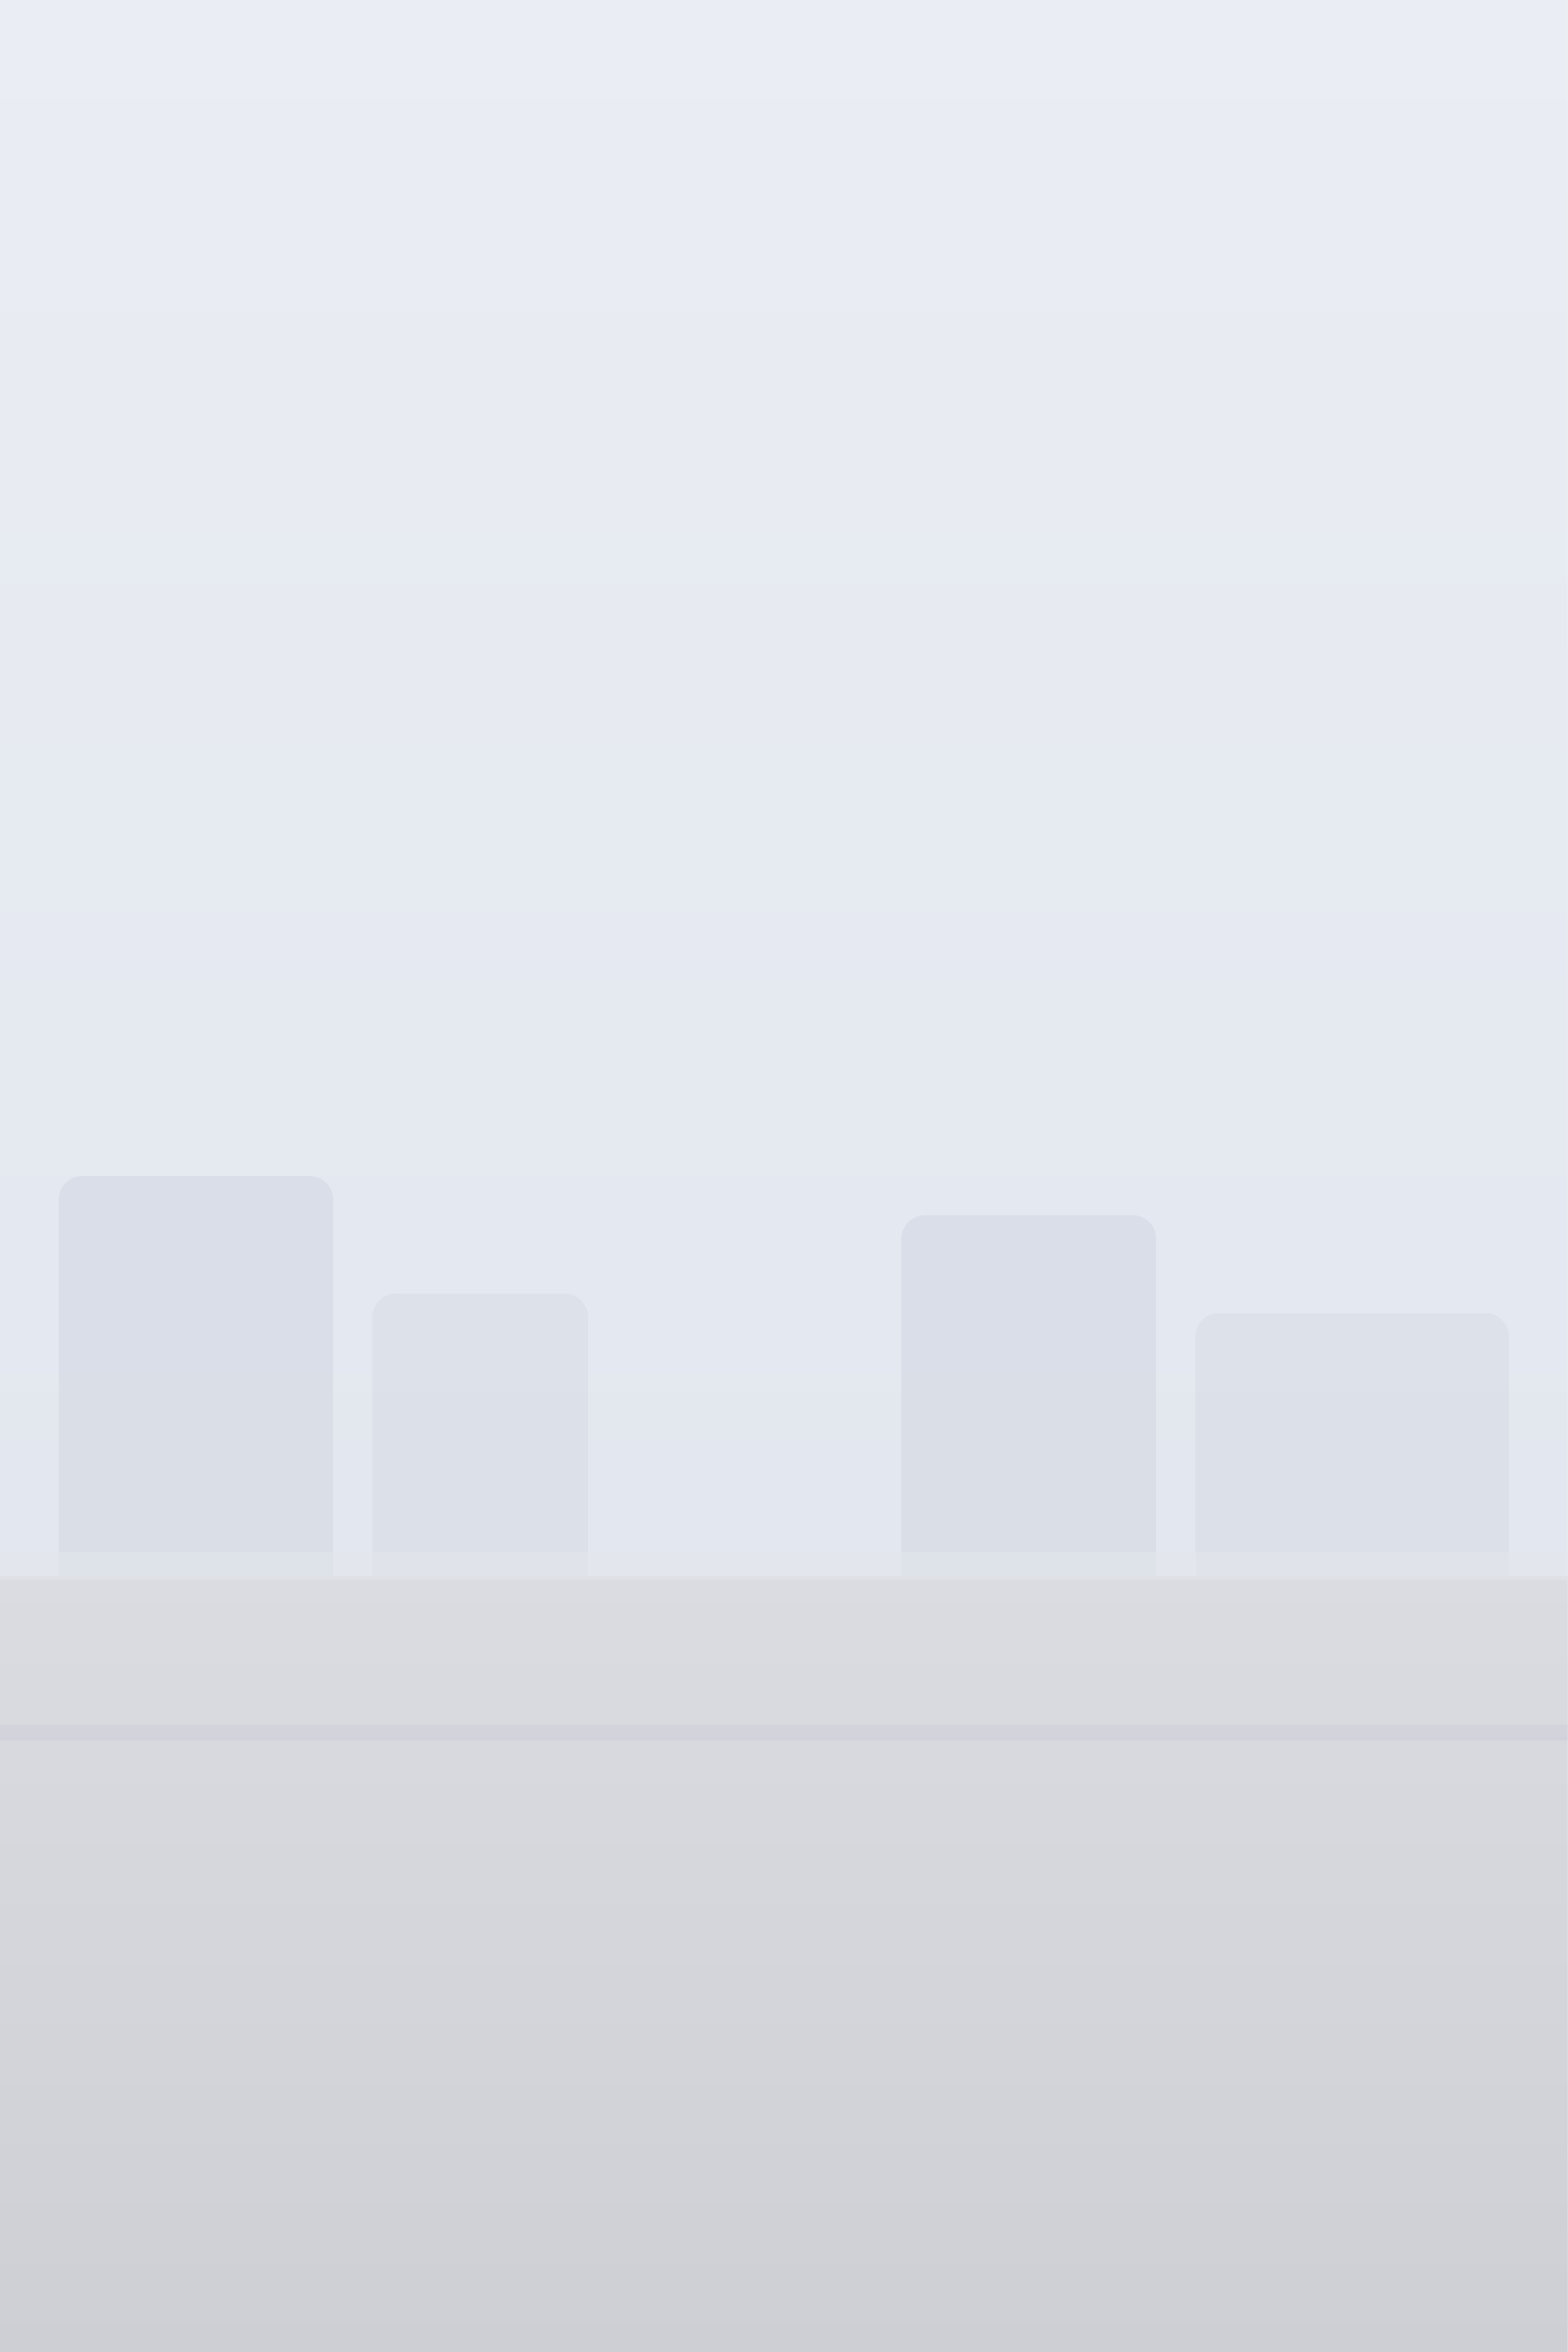
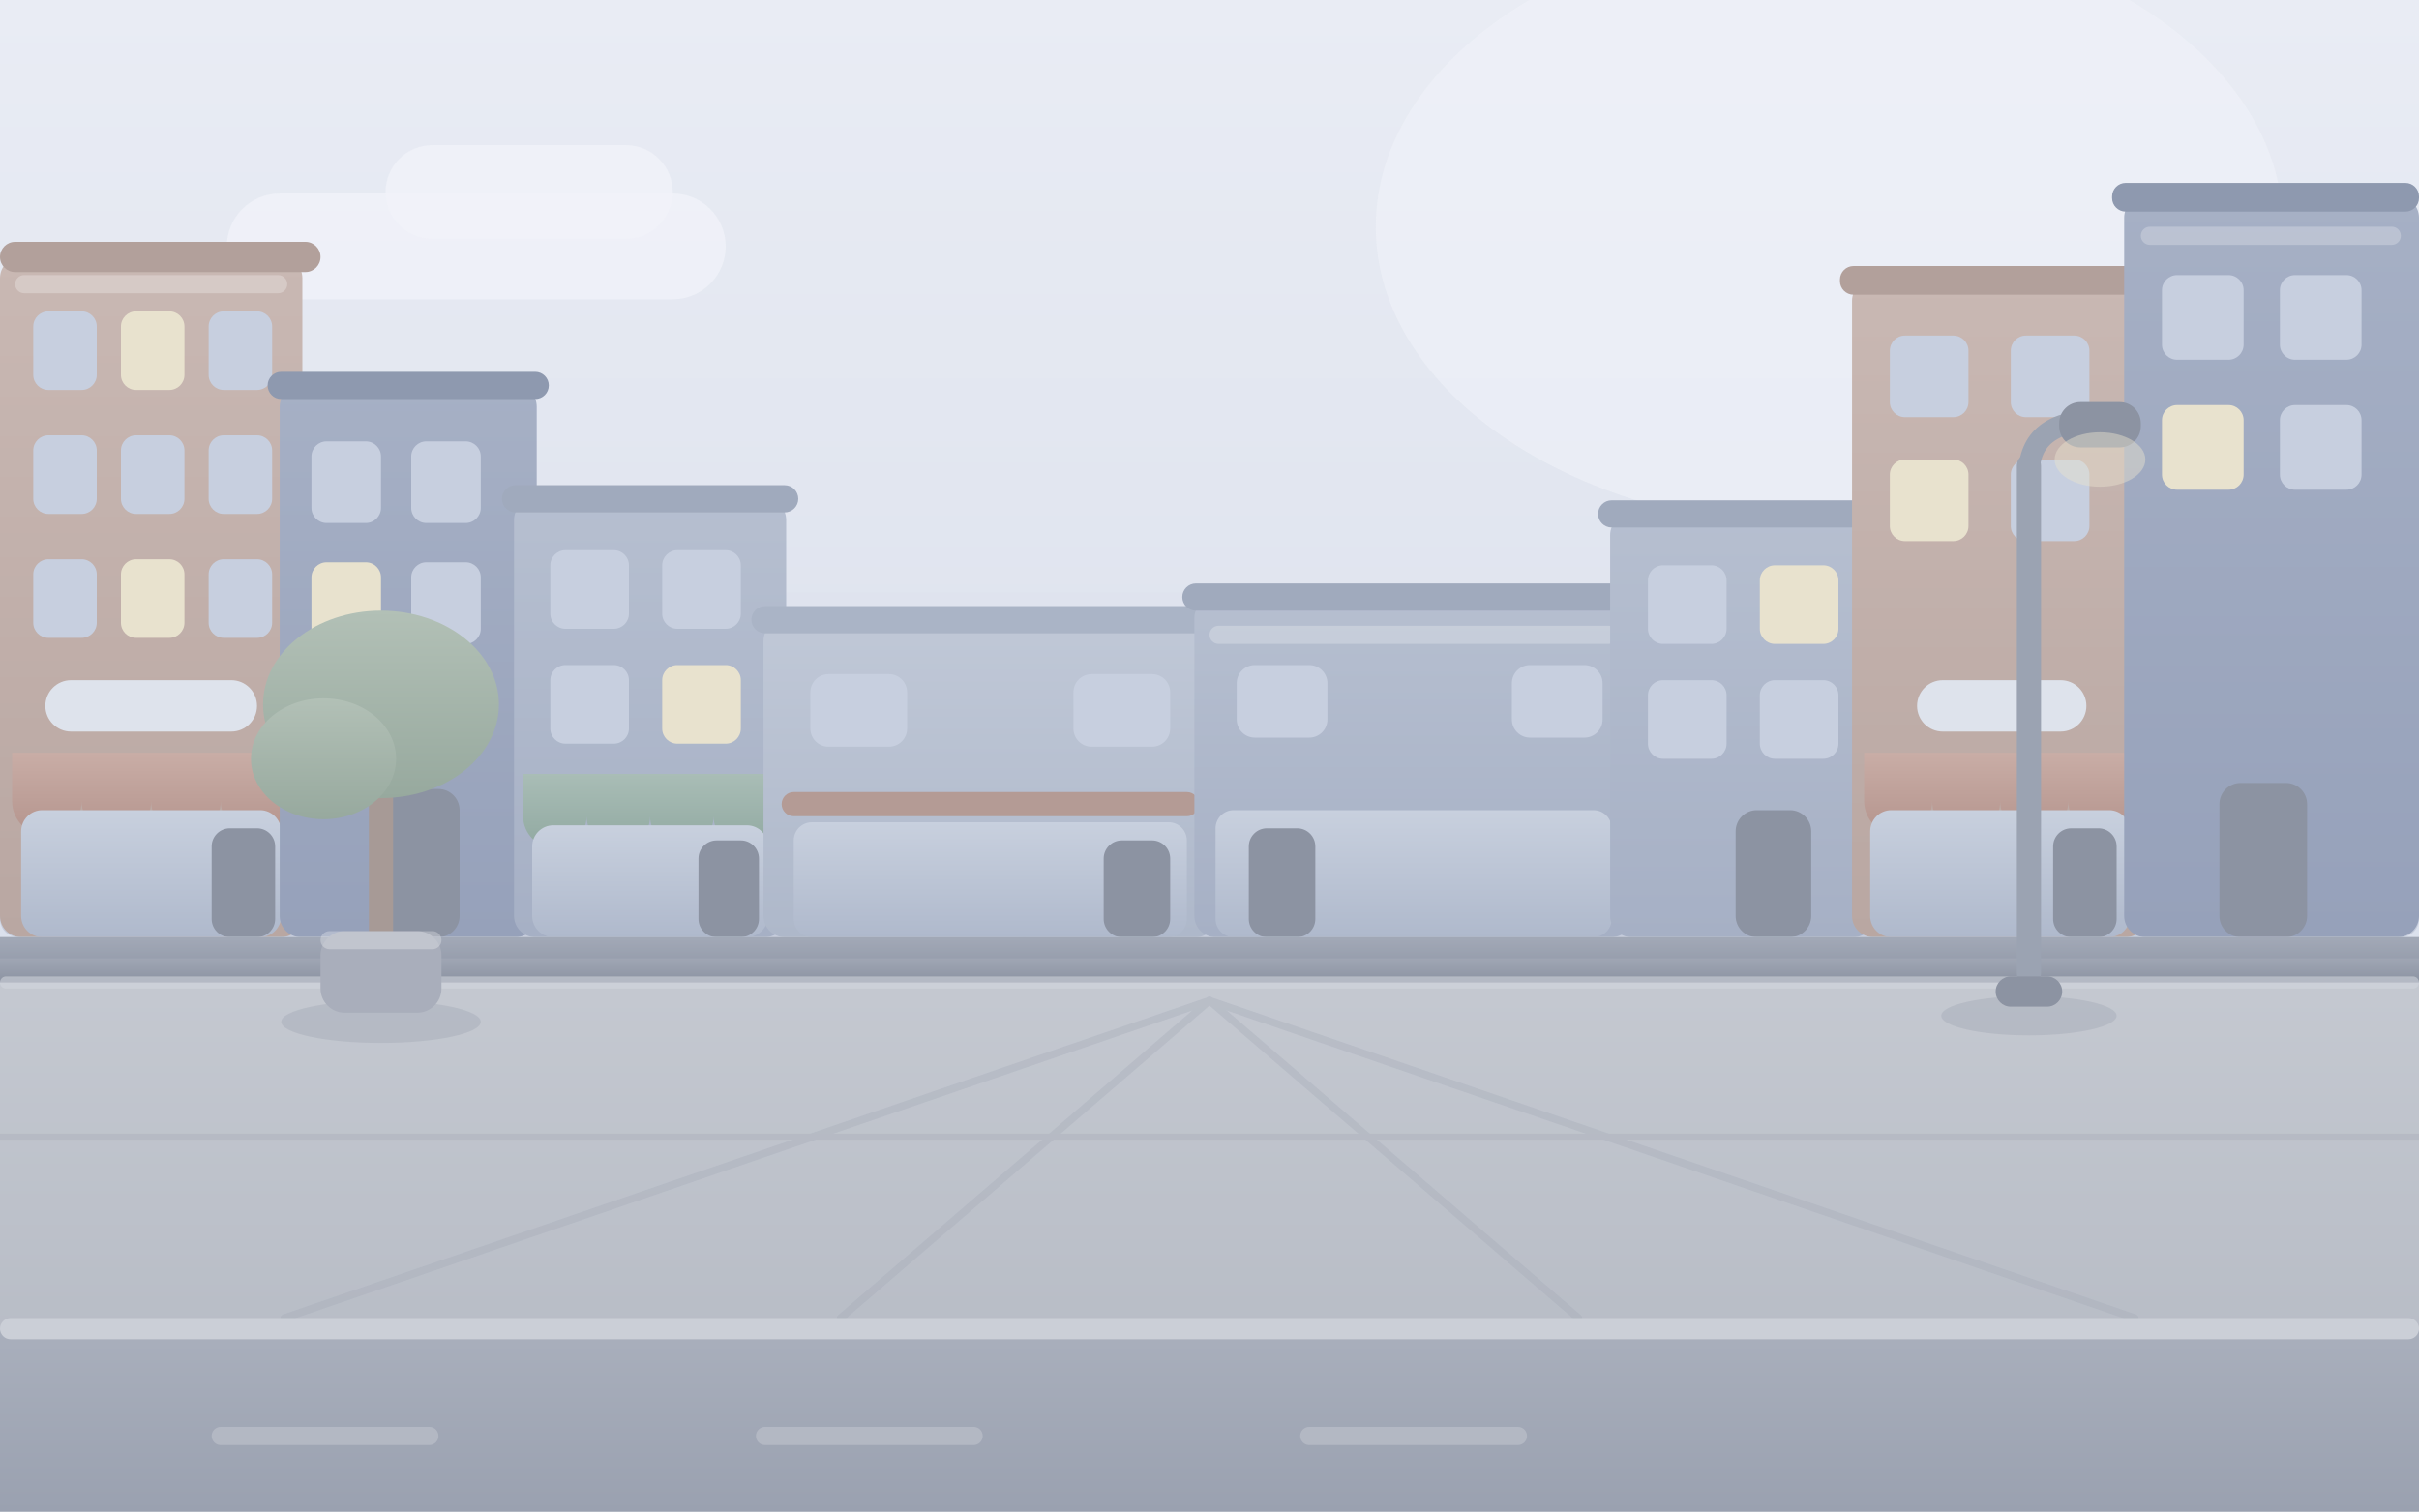
- <svg xmlns="http://www.w3.org/2000/svg" viewBox="0 0 400 600" data-name="Street" data-family="street" data-slot="top" data-layer="top" data-colors="">
+ <svg xmlns="http://www.w3.org/2000/svg" viewBox="0 0 1600 1000" data-name="Street" data-family="street" data-slot="top" data-layer="top" data-colors="">
  <defs>
    <linearGradient id="backdrops-street__sky" x1="0" y1="0" x2="0" y2="1">
-       <stop offset="0" stop-color="#EAEDF3" />
-       <stop offset="1" stop-color="#DFE4ED" />
+       <stop offset="0" stop-color="#E9ECF4" />
+       <stop offset="1" stop-color="#D3DAE8" />
+     </linearGradient>
+     <linearGradient id="backdrops-street__far" x1="0" y1="0" x2="0" y2="1">
+       <stop offset="0" stop-color="#C9D0DE" />
+       <stop offset="1" stop-color="#BAC3D4" />
+     </linearGradient>
+     <linearGradient id="backdrops-street__bldgA" x1="0" y1="0" x2="0" y2="1">
+       <stop offset="0" stop-color="#A6B0C5" />
+       <stop offset="1" stop-color="#96A1BA" />
+     </linearGradient>
+     <linearGradient id="backdrops-street__bldgB" x1="0" y1="0" x2="0" y2="1">
+       <stop offset="0" stop-color="#B6BFD0" />
+       <stop offset="1" stop-color="#A6B0C5" />
+     </linearGradient>
+     <linearGradient id="backdrops-street__bldgC" x1="0" y1="0" x2="0" y2="1">
+       <stop offset="0" stop-color="#C0C8D7" />
+       <stop offset="1" stop-color="#AEB8CA" />
+     </linearGradient>
+     <linearGradient id="backdrops-street__brick" x1="0" y1="0" x2="0" y2="1">
+       <stop offset="0" stop-color="#C9B8B3" />
+       <stop offset="1" stop-color="#B9A7A2" />
+     </linearGradient>
+     <linearGradient id="backdrops-street__shop" x1="0" y1="0" x2="0" y2="1">
+       <stop offset="0" stop-color="#C8D0DE" />
+       <stop offset="1" stop-color="#AFB9CC" />
+     </linearGradient>
+     <linearGradient id="backdrops-street__awningA" x1="0" y1="0" x2="0" y2="1">
+       <stop offset="0" stop-color="#C9ADA6" />
+       <stop offset="1" stop-color="#B4948D" />
+     </linearGradient>
+     <linearGradient id="backdrops-street__awningB" x1="0" y1="0" x2="0" y2="1">
+       <stop offset="0" stop-color="#A9BDB6" />
+       <stop offset="1" stop-color="#91A9A1" />
+     </linearGradient>
+     <linearGradient id="backdrops-street__leaf" x1="0" y1="0" x2="0" y2="1">
+       <stop offset="0" stop-color="#B2C0B6" />
+       <stop offset="1" stop-color="#97A99E" />
+     </linearGradient>
+     <linearGradient id="backdrops-street__pave" x1="0" y1="0" x2="0" y2="1">
+       <stop offset="0" stop-color="#C6CAD2" />
+       <stop offset="1" stop-color="#B2B7C1" />
+     </linearGradient>
+     <linearGradient id="backdrops-street__kerb" x1="0" y1="0" x2="0" y2="1">
+       <stop offset="0" stop-color="#B0B6C3" />
+       <stop offset="1" stop-color="#8C93A2" />
    </linearGradient>
    <linearGradient id="backdrops-street__road" x1="0" y1="0" x2="0" y2="1">
-       <stop offset="0" stop-color="#DBDCE1" />
-       <stop offset="1" stop-color="#CDCFD5" />
+       <stop offset="0" stop-color="#A9AFBC" />
+       <stop offset="1" stop-color="#9AA1B0" />
    </linearGradient>
  </defs>
-   <rect x="0" y="0" width="400" height="600" fill="url(#backdrops-street__sky)" />
-   <g opacity="0.4">
-     <rect x="15" y="300" width="70" height="110" rx="6" fill="#CBCFDB" />
-     <rect x="95" y="330" width="55" height="80" rx="6" fill="#D2D6E0" />
-     <rect x="230" y="310" width="65" height="100" rx="6" fill="#CBCFDB" />
-     <rect x="305" y="335" width="80" height="75" rx="6" fill="#D2D6E0" />
+   <rect x="0" y="0" width="1600" height="1000" fill="url(#backdrops-street__sky)" />
+   <ellipse cx="1210" cy="150" rx="300" ry="200" fill="#F1F3F9" opacity="0.55" />
+   <rect x="150" y="128" width="330" height="70" rx="35" fill="#F1F3F9" opacity="0.75" />
+   <rect x="255" y="96" width="190" height="62" rx="31" fill="#F1F3F9" opacity="0.75" />
+   <g>
+     <rect x="0" y="440" width="250" height="180" rx="12" fill="url(#backdrops-street__far)" />
+     <rect x="225" y="398" width="210" height="222" rx="12" fill="url(#backdrops-street__far)" />
+     <rect x="410" y="458" width="280" height="162" rx="12" fill="url(#backdrops-street__far)" />
+     <rect x="665" y="418" width="260" height="202" rx="12" fill="url(#backdrops-street__far)" />
+     <rect x="900" y="452" width="300" height="168" rx="12" fill="url(#backdrops-street__far)" />
+     <rect x="1175" y="406" width="250" height="214" rx="12" fill="url(#backdrops-street__far)" />
+     <rect x="1400" y="446" width="200" height="174" rx="12" fill="url(#backdrops-street__far)" />
+     <rect x="0" y="392" width="1600" height="228" fill="#DCE1EC" opacity="0.32" />
  </g>
-   <path d="M0 402 L400 402 L400 600 L0 600 Z" fill="url(#backdrops-street__road)" />
-   <rect x="0" y="396" width="400" height="7" fill="#E4E6EC" opacity="0.5" />
-   <rect x="0" y="440" width="400" height="4" fill="#C4C7CF" opacity="0.3" />
+   <g>
+     <rect x="0" y="170" width="200" height="450" rx="14" fill="url(#backdrops-street__brick)" />
+     <rect x="0" y="160" width="212" height="20" rx="10" fill="#B2A09B" />
+     <rect x="10" y="182" width="180" height="12" rx="6" fill="#FFFFFF" opacity="0.26" />
+     <rect x="22" y="206" width="42" height="52" rx="10" fill="#C7CFDF" />
+     <rect x="80" y="206" width="42" height="52" rx="10" fill="#E8E2CE" />
+     <rect x="138" y="206" width="42" height="52" rx="10" fill="#C7CFDF" />
+     <rect x="22" y="288" width="42" height="52" rx="10" fill="#C7CFDF" />
+     <rect x="80" y="288" width="42" height="52" rx="10" fill="#C7CFDF" />
+     <rect x="138" y="288" width="42" height="52" rx="10" fill="#C7CFDF" />
+     <rect x="22" y="370" width="42" height="52" rx="10" fill="#C7CFDF" />
+     <rect x="80" y="370" width="42" height="52" rx="10" fill="#E8E2CE" />
+     <rect x="138" y="370" width="42" height="52" rx="10" fill="#C7CFDF" />
+     <rect x="30" y="450" width="140" height="34" rx="17" fill="#DEE3EC" />
+     <path d="M8 498 H192 V530 a23 23 0 0 1 -46 0 a23 23 0 0 1 -46 0 a23 23 0 0 1 -46 0 a23 23 0 0 1 -46 0 Z" fill="url(#backdrops-street__awningA)" />
+     <rect x="14" y="536" width="172" height="84" rx="14" fill="url(#backdrops-street__shop)" />
+     <rect x="140" y="548" width="42" height="72" rx="12" fill="#8C93A2" />
+   </g>
+   <g>
+     <rect x="185" y="255" width="170" height="365" rx="14" fill="url(#backdrops-street__bldgA)" />
+     <rect x="177" y="246" width="186" height="18" rx="9" fill="#8E99AF" />
+     <rect x="206" y="292" width="46" height="54" rx="10" fill="#C7CFDF" />
+     <rect x="272" y="292" width="46" height="54" rx="10" fill="#C7CFDF" />
+     <rect x="206" y="372" width="46" height="54" rx="10" fill="#E8E2CE" />
+     <rect x="272" y="372" width="46" height="54" rx="10" fill="#C7CFDF" />
+     <rect x="248" y="522" width="56" height="98" rx="14" fill="#8C93A2" />
+   </g>
+   <g>
+     <rect x="340" y="330" width="180" height="290" rx="14" fill="url(#backdrops-street__bldgB)" />
+     <rect x="332" y="321" width="196" height="18" rx="9" fill="#A0AABD" />
+     <rect x="364" y="364" width="52" height="52" rx="10" fill="#C7CFDF" />
+     <rect x="438" y="364" width="52" height="52" rx="10" fill="#C7CFDF" />
+     <rect x="364" y="440" width="52" height="52" rx="10" fill="#C7CFDF" />
+     <rect x="438" y="440" width="52" height="52" rx="10" fill="#E8E2CE" />
+     <path d="M346 512 H514 V540 a21 21 0 0 1 -42 0 a21 21 0 0 1 -42 0 a21 21 0 0 1 -42 0 a21 21 0 0 1 -42 0 Z" fill="url(#backdrops-street__awningB)" />
+     <rect x="352" y="546" width="156" height="74" rx="14" fill="url(#backdrops-street__shop)" />
+     <rect x="462" y="556" width="40" height="64" rx="12" fill="#8C93A2" />
+   </g>
+   <g>
+     <rect x="505" y="410" width="300" height="210" rx="14" fill="url(#backdrops-street__bldgC)" />
+     <rect x="497" y="401" width="316" height="18" rx="9" fill="#AAB4C6" />
+     <rect x="536" y="446" width="64" height="48" rx="12" fill="#C7CFDF" />
+     <rect x="710" y="446" width="64" height="48" rx="12" fill="#C7CFDF" />
+     <rect x="517" y="524" width="276" height="16" rx="8" fill="#B49B95" />
+     <rect x="525" y="544" width="260" height="76" rx="12" fill="url(#backdrops-street__shop)" />
+     <rect x="730" y="556" width="44" height="64" rx="12" fill="#8C93A2" />
+   </g>
+   <g>
+     <rect x="790" y="395" width="290" height="225" rx="14" fill="url(#backdrops-street__bldgB)" />
+     <rect x="782" y="386" width="306" height="18" rx="9" fill="#A0AABD" />
+     <rect x="800" y="414" width="270" height="12" rx="6" fill="#FFFFFF" opacity="0.24" />
+     <rect x="818" y="440" width="60" height="48" rx="12" fill="#C7CFDF" />
+     <rect x="1000" y="440" width="60" height="48" rx="12" fill="#C7CFDF" />
+     <rect x="804" y="536" width="262" height="84" rx="12" fill="url(#backdrops-street__shop)" />
+     <rect x="826" y="548" width="44" height="72" rx="12" fill="#8C93A2" />
+   </g>
+   <g>
+     <rect x="1065" y="340" width="175" height="280" rx="14" fill="url(#backdrops-street__bldgB)" />
+     <rect x="1057" y="331" width="191" height="18" rx="9" fill="#A0AABD" />
+     <rect x="1090" y="374" width="52" height="52" rx="10" fill="#C7CFDF" />
+     <rect x="1164" y="374" width="52" height="52" rx="10" fill="#E8E2CE" />
+     <rect x="1090" y="450" width="52" height="52" rx="10" fill="#C7CFDF" />
+     <rect x="1164" y="450" width="52" height="52" rx="10" fill="#C7CFDF" />
+     <rect x="1148" y="536" width="50" height="84" rx="14" fill="#8C93A2" />
+   </g>
+   <g>
+     <rect x="1225" y="185" width="195" height="435" rx="14" fill="url(#backdrops-street__brick)" />
+     <rect x="1217" y="176" width="207" height="19" rx="9" fill="#B2A09B" />
+     <rect x="1250" y="222" width="52" height="54" rx="10" fill="#C7CFDF" />
+     <rect x="1330" y="222" width="52" height="54" rx="10" fill="#C7CFDF" />
+     <rect x="1250" y="304" width="52" height="54" rx="10" fill="#E8E2CE" />
+     <rect x="1330" y="304" width="52" height="54" rx="10" fill="#C7CFDF" />
+     <rect x="1268" y="450" width="112" height="34" rx="17" fill="#DEE3EC" />
+     <path d="M1233 498 H1413 V530 a22.5 22.5 0 0 1 -45 0 a22.5 22.5 0 0 1 -45 0 a22.5 22.5 0 0 1 -45 0 a22.5 22.5 0 0 1 -45 0 Z" fill="url(#backdrops-street__awningA)" />
+     <rect x="1237" y="536" width="172" height="84" rx="14" fill="url(#backdrops-street__shop)" />
+     <rect x="1358" y="548" width="42" height="72" rx="12" fill="#8C93A2" />
+   </g>
+   <g>
+     <rect x="1405" y="130" width="195" height="490" rx="14" fill="url(#backdrops-street__bldgA)" />
+     <rect x="1397" y="121" width="203" height="19" rx="9" fill="#8E99AF" />
+     <rect x="1416" y="150" width="172" height="12" rx="6" fill="#FFFFFF" opacity="0.24" />
+     <rect x="1430" y="182" width="54" height="56" rx="10" fill="#C7CFDF" />
+     <rect x="1508" y="182" width="54" height="56" rx="10" fill="#C7CFDF" />
+     <rect x="1430" y="268" width="54" height="56" rx="10" fill="#E8E2CE" />
+     <rect x="1508" y="268" width="54" height="56" rx="10" fill="#C7CFDF" />
+     <rect x="1468" y="518" width="58" height="102" rx="14" fill="#8C93A2" />
+   </g>
+   <rect x="0" y="620" width="1600" height="380" fill="url(#backdrops-street__pave)" />
+   <rect x="0" y="620" width="1600" height="30" fill="url(#backdrops-street__kerb)" />
+   <rect x="0" y="620" width="1600" height="14" fill="#8C93A2" opacity="0.38" />
+   <rect x="0" y="646" width="1600" height="8" rx="4" fill="#D3D7DE" opacity="0.55" />
+   <g stroke="#A3A9B7" stroke-linecap="round" fill="none" opacity="0.34">
+     <path d="M800 662 L188 872" stroke-width="5" />
+     <path d="M800 662 L556 872" stroke-width="5" />
+     <path d="M800 662 L1044 872" stroke-width="5" />
+     <path d="M800 662 L1412 872" stroke-width="5" />
+     <path d="M0 752 H1600" stroke-width="4" />
+   </g>
+   <rect x="0" y="880" width="1600" height="120" fill="url(#backdrops-street__road)" />
+   <rect x="0" y="872" width="1600" height="14" rx="7" fill="#CBCFD7" />
+   <rect x="140" y="944" width="150" height="12" rx="6" fill="#C6CAD2" opacity="0.5" />
+   <rect x="500" y="944" width="150" height="12" rx="6" fill="#C6CAD2" opacity="0.5" />
+   <rect x="860" y="944" width="150" height="12" rx="6" fill="#C6CAD2" opacity="0.5" />
+   <g>
+     <ellipse cx="252" cy="676" rx="66" ry="14" fill="#8C93A2" opacity="0.24" />
+     <rect x="244" y="498" width="16" height="128" rx="8" fill="#A79A96" />
+     <ellipse cx="252" cy="466" rx="78" ry="62" fill="url(#backdrops-street__leaf)" />
+     <ellipse cx="214" cy="502" rx="48" ry="40" fill="url(#backdrops-street__leaf)" />
+     <rect x="212" y="616" width="80" height="54" rx="16" fill="#A9AEBB" />
+     <rect x="212" y="616" width="80" height="12" rx="6" fill="#FFFFFF" opacity="0.28" />
+   </g>
+   <g>
+     <ellipse cx="1342" cy="672" rx="58" ry="13" fill="#8C93A2" opacity="0.24" />
+     <rect x="1334" y="300" width="16" height="352" rx="8" fill="#9BA3B2" />
+     <path d="M1342 314 q0 -36 46 -36" stroke="#9BA3B2" stroke-width="14" stroke-linecap="round" fill="none" />
+     <rect x="1362" y="266" width="54" height="30" rx="14" fill="#8C93A2" />
+     <ellipse cx="1389" cy="304" rx="30" ry="18" fill="#E8E2CE" opacity="0.45" />
+     <rect x="1320" y="646" width="44" height="20" rx="10" fill="#8C93A2" />
+   </g>
</svg>
